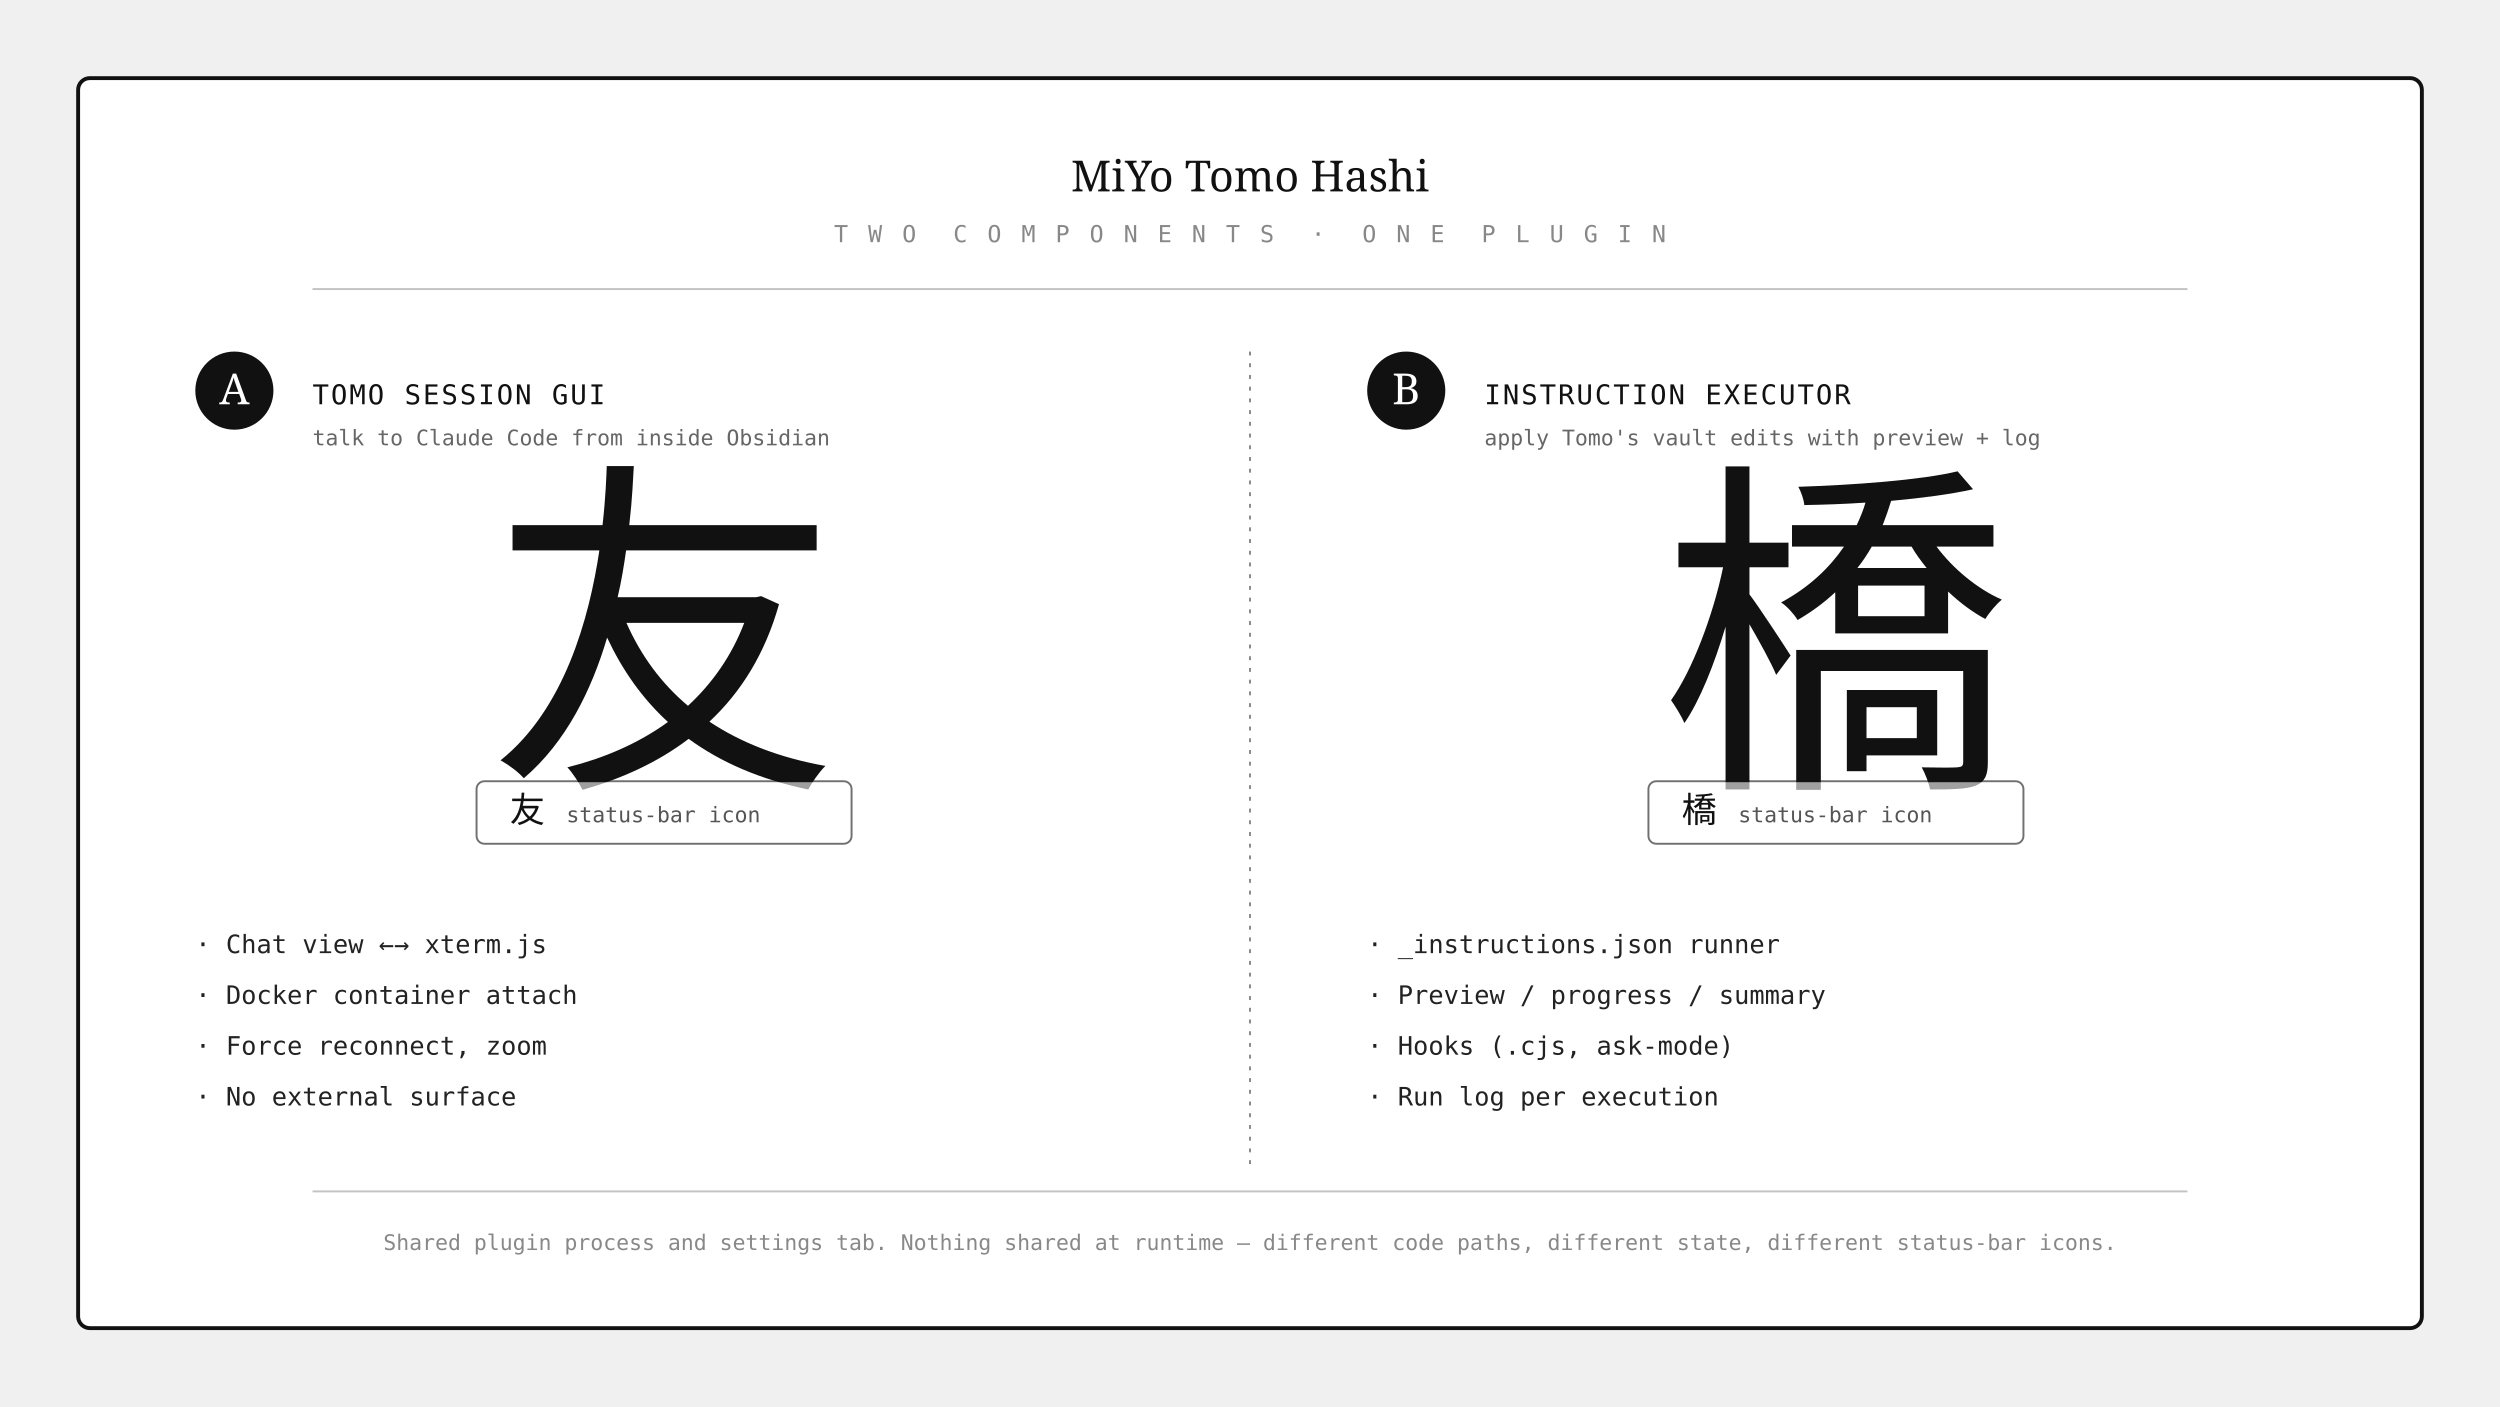
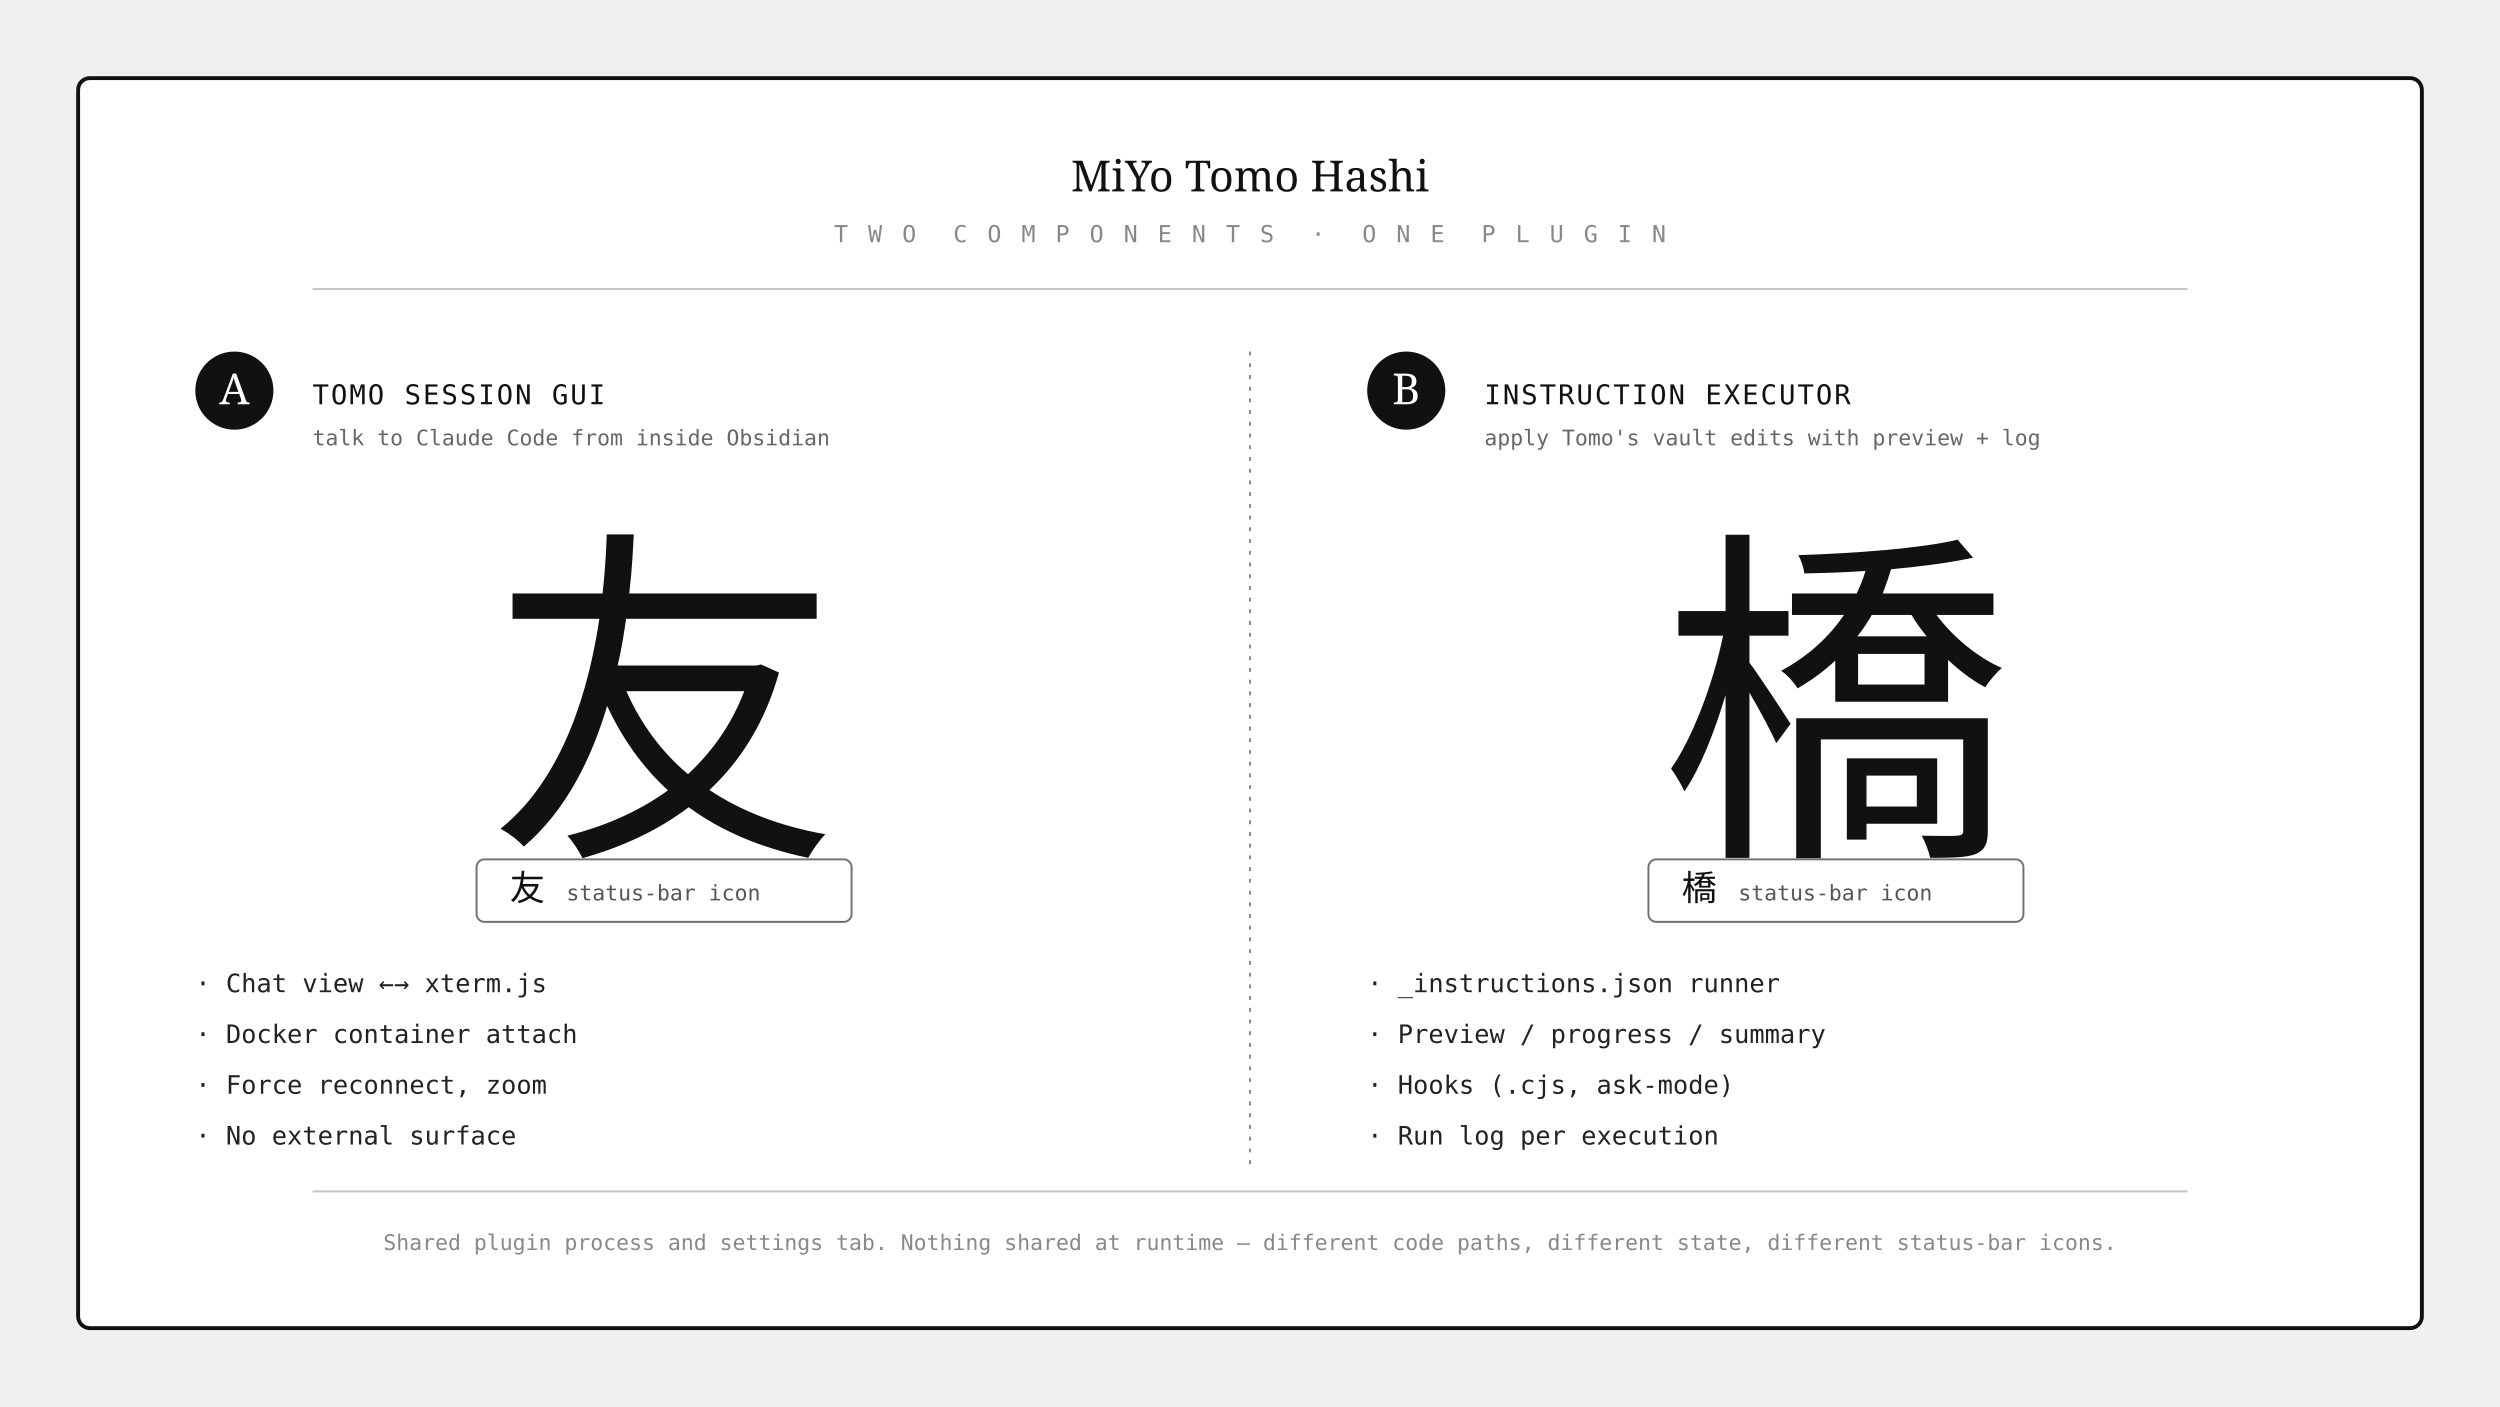
<svg xmlns="http://www.w3.org/2000/svg" width="100%" viewBox="0 0 1280 720" role="img">
  <rect x="40" y="40" width="1200" height="640" rx="6" fill="#ffffff" stroke="#111111" stroke-width="2" />
  <text x="640" y="98" font-family="serif" font-size="22" fill="#111111" text-anchor="middle" font-weight="500">MiYo Tomo Hashi</text>
  <text x="640" y="124" font-family="monospace" font-size="12" fill="#888888" text-anchor="middle" letter-spacing="1.5" xml:space="preserve">T W O  C O M P O N E N T S  ·  O N E  P L U G I N</text>
  <line x1="160" y1="148" x2="1120" y2="148" stroke="#111111" stroke-width="1" opacity="0.25" />
  <line x1="640" y1="180" x2="640" y2="600" stroke="#111111" stroke-width="1" opacity="0.5" stroke-dasharray="2 4" />
  <circle cx="120" cy="200" r="20" fill="#111111" />
  <text x="120" y="207" font-family="serif" font-size="22" fill="#ffffff" text-anchor="middle" font-weight="500">A</text>
  <text x="160" y="207" font-family="monospace" font-size="14" fill="#111111" letter-spacing="1">TOMO SESSION GUI</text>
  <text x="160" y="228" font-family="monospace" font-size="11" fill="#666666">talk to Claude Code from inside Obsidian</text>
-   <text x="340" y="390" font-family="serif" font-size="180" fill="#111111" text-anchor="middle" font-weight="400">友</text>
-   <rect x="244" y="400" width="192" height="32" rx="4" fill="#ffffff" stroke="#111111" stroke-width="1" opacity="0.6" />
-   <text x="270" y="421" font-family="serif" font-size="18" fill="#111111" text-anchor="middle">友</text>
-   <text x="290" y="421" font-family="monospace" font-size="11" fill="#555555">  status-bar icon</text>
-   <text x="100" y="488" font-family="monospace" font-size="13" fill="#222222">·  Chat view  ←→  xterm.js</text>
-   <text x="100" y="514" font-family="monospace" font-size="13" fill="#222222">·  Docker container attach</text>
-   <text x="100" y="540" font-family="monospace" font-size="13" fill="#222222">·  Force reconnect, zoom</text>
-   <text x="100" y="566" font-family="monospace" font-size="13" fill="#222222">·  No external surface</text>
+   <text x="340" y="425" font-family="serif" font-size="180" fill="#111111" text-anchor="middle" font-weight="400">友</text>
+   <rect x="244" y="440" width="192" height="32" rx="4" fill="#ffffff" stroke="#111111" stroke-width="1" opacity="0.6" />
+   <text x="270" y="461" font-family="serif" font-size="18" fill="#111111" text-anchor="middle">友</text>
+   <text x="290" y="461" font-family="monospace" font-size="11" fill="#555555">  status-bar icon</text>
+   <text x="100" y="508" font-family="monospace" font-size="13" fill="#222222">·  Chat view  ←→  xterm.js</text>
+   <text x="100" y="534" font-family="monospace" font-size="13" fill="#222222">·  Docker container attach</text>
+   <text x="100" y="560" font-family="monospace" font-size="13" fill="#222222">·  Force reconnect, zoom</text>
+   <text x="100" y="586" font-family="monospace" font-size="13" fill="#222222">·  No external surface</text>
  <circle cx="720" cy="200" r="20" fill="#111111" />
  <text x="720" y="207" font-family="serif" font-size="22" fill="#ffffff" text-anchor="middle" font-weight="500">B</text>
  <text x="760" y="207" font-family="monospace" font-size="14" fill="#111111" letter-spacing="1">INSTRUCTION EXECUTOR</text>
  <text x="760" y="228" font-family="monospace" font-size="11" fill="#666666">apply Tomo's vault edits with preview + log</text>
-   <text x="940" y="390" font-family="serif" font-size="180" fill="#111111" text-anchor="middle" font-weight="400">橋</text>
-   <rect x="844" y="400" width="192" height="32" rx="4" fill="#ffffff" stroke="#111111" stroke-width="1" opacity="0.6" />
-   <text x="870" y="421" font-family="serif" font-size="18" fill="#111111" text-anchor="middle">橋</text>
-   <text x="890" y="421" font-family="monospace" font-size="11" fill="#555555">  status-bar icon</text>
-   <text x="700" y="488" font-family="monospace" font-size="13" fill="#222222">·  _instructions.json runner</text>
-   <text x="700" y="514" font-family="monospace" font-size="13" fill="#222222">·  Preview / progress / summary</text>
-   <text x="700" y="540" font-family="monospace" font-size="13" fill="#222222">·  Hooks (.cjs, ask-mode)</text>
-   <text x="700" y="566" font-family="monospace" font-size="13" fill="#222222">·  Run log per execution</text>
+   <text x="940" y="425" font-family="serif" font-size="180" fill="#111111" text-anchor="middle" font-weight="400">橋</text>
+   <rect x="844" y="440" width="192" height="32" rx="4" fill="#ffffff" stroke="#111111" stroke-width="1" opacity="0.6" />
+   <text x="870" y="461" font-family="serif" font-size="18" fill="#111111" text-anchor="middle">橋</text>
+   <text x="890" y="461" font-family="monospace" font-size="11" fill="#555555">  status-bar icon</text>
+   <text x="700" y="508" font-family="monospace" font-size="13" fill="#222222">·  _instructions.json runner</text>
+   <text x="700" y="534" font-family="monospace" font-size="13" fill="#222222">·  Preview / progress / summary</text>
+   <text x="700" y="560" font-family="monospace" font-size="13" fill="#222222">·  Hooks (.cjs, ask-mode)</text>
+   <text x="700" y="586" font-family="monospace" font-size="13" fill="#222222">·  Run log per execution</text>
  <line x1="160" y1="610" x2="1120" y2="610" stroke="#111111" stroke-width="1" opacity="0.25" />
  <text x="640" y="640" font-family="monospace" font-size="11" fill="#888888" text-anchor="middle">Shared plugin process and settings tab.  Nothing shared at runtime — different code paths, different state, different status-bar icons.</text>
</svg>
